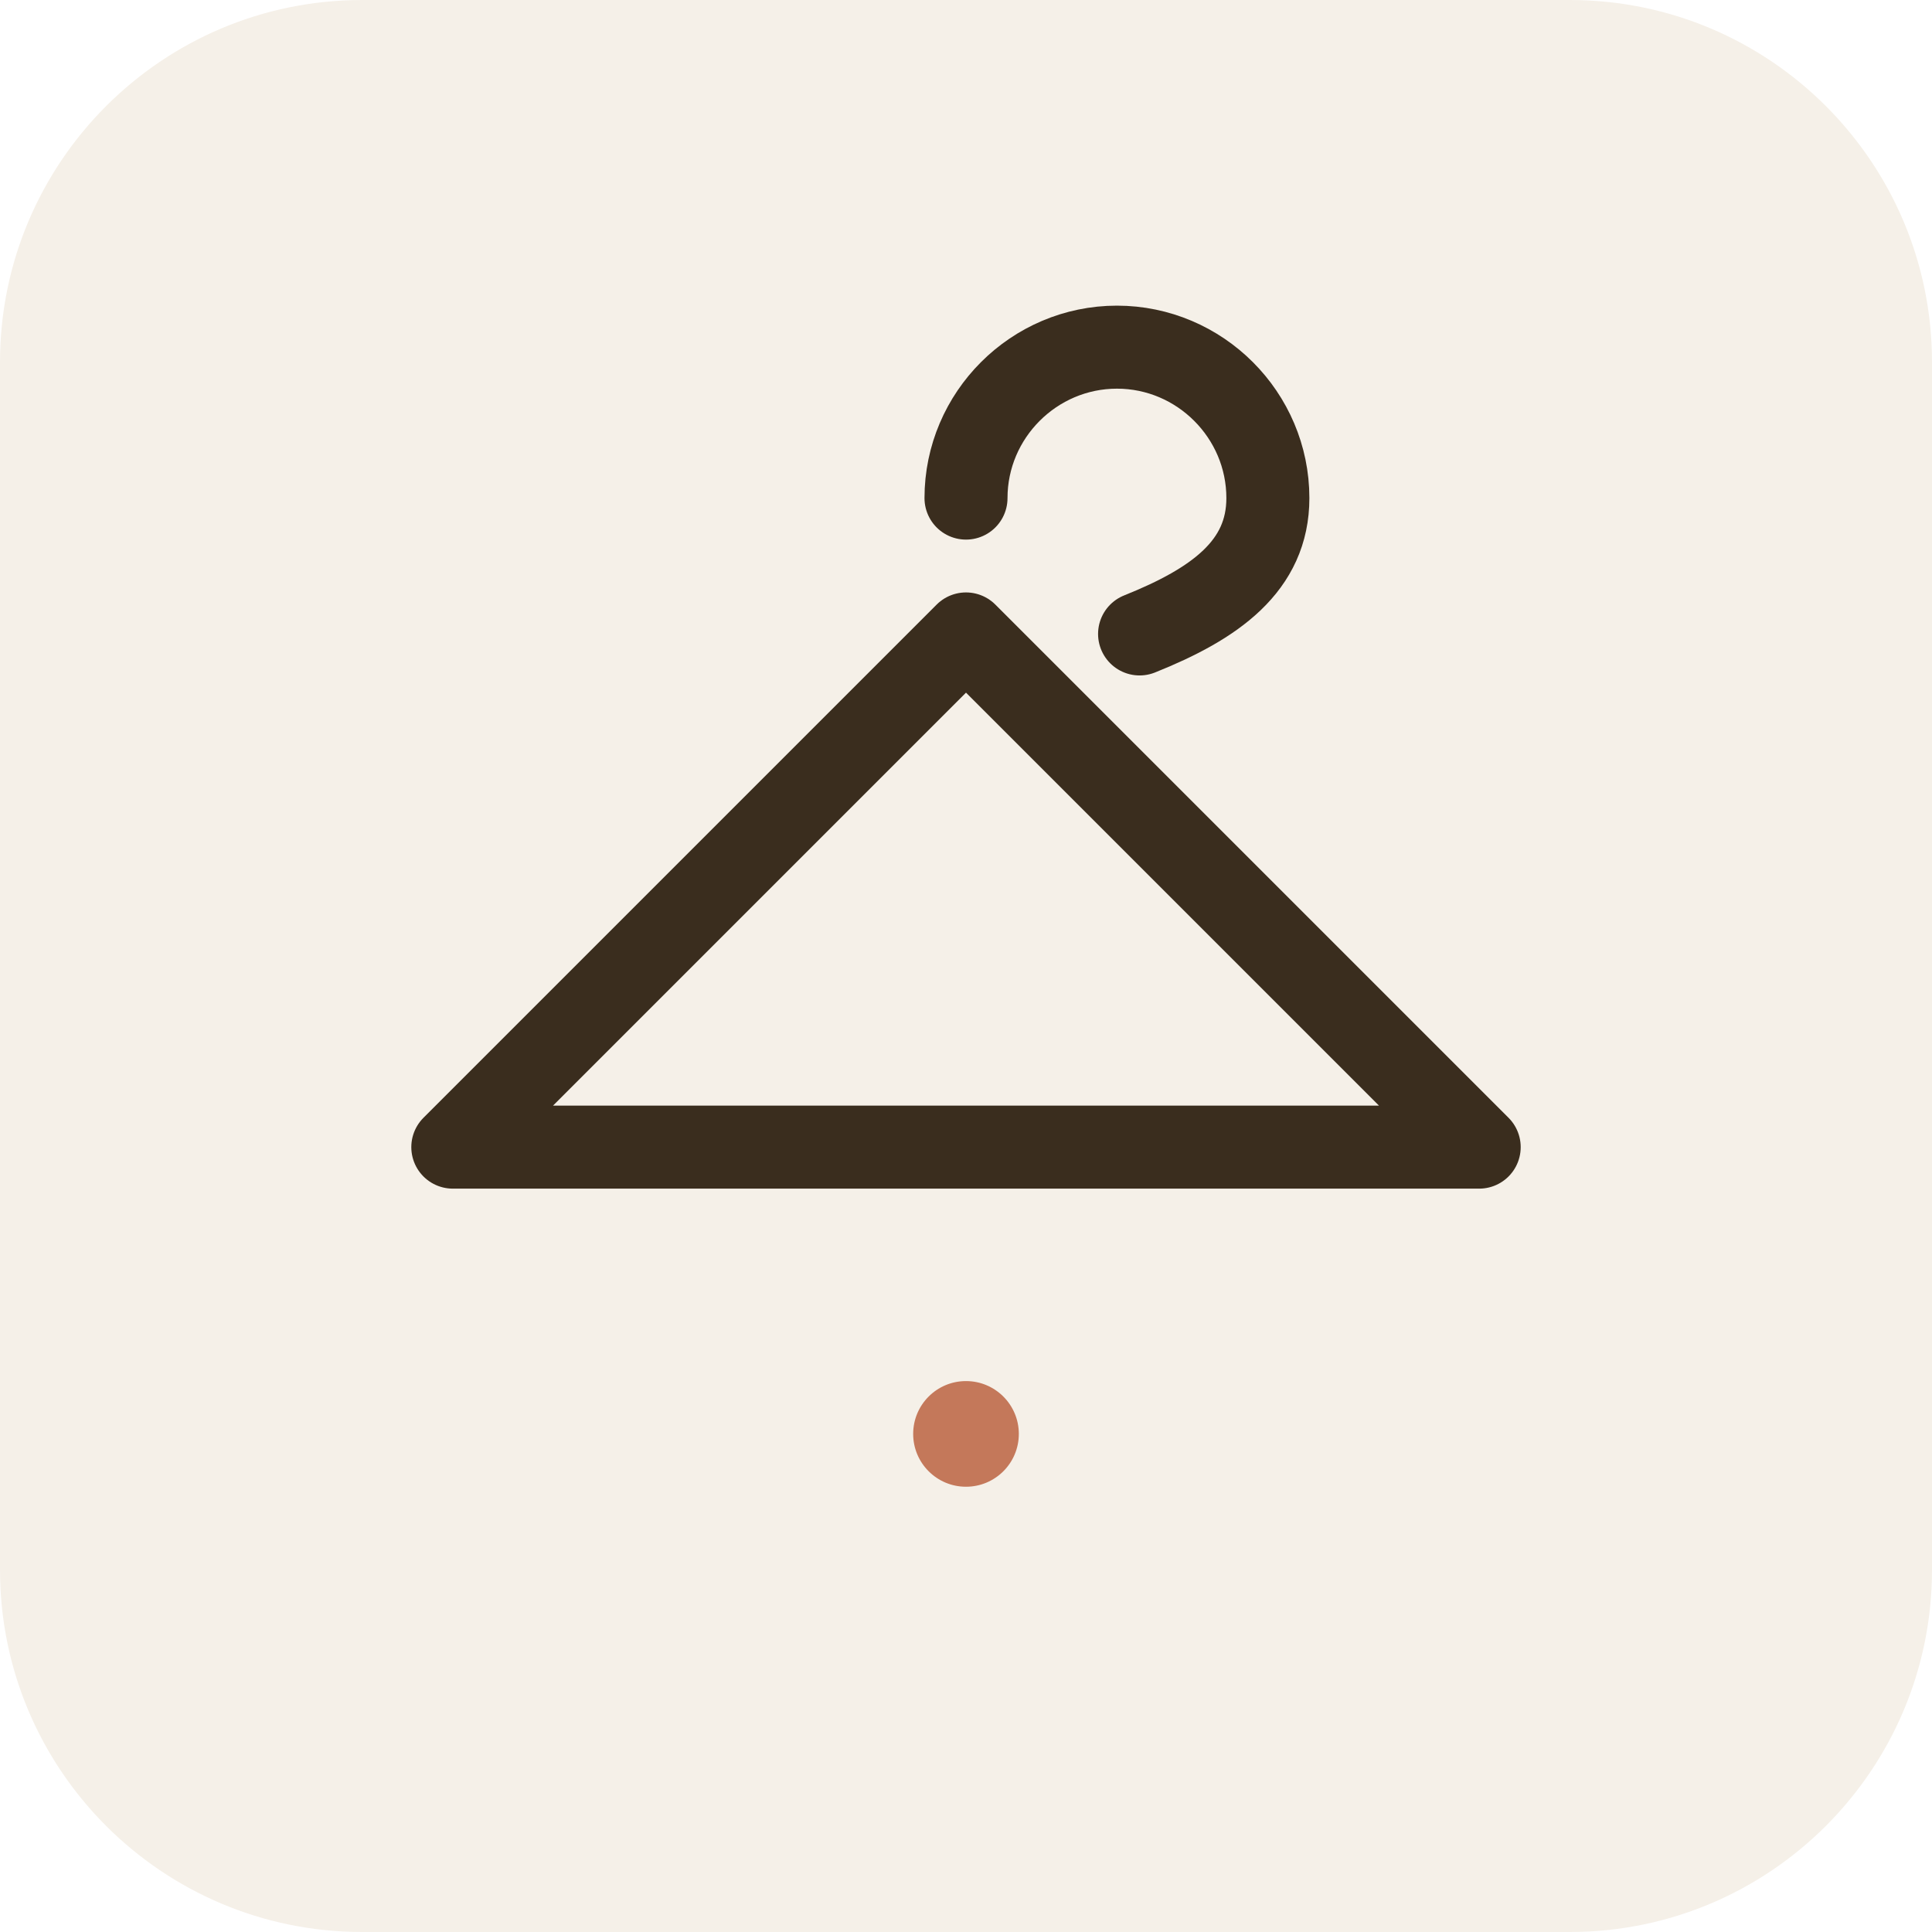
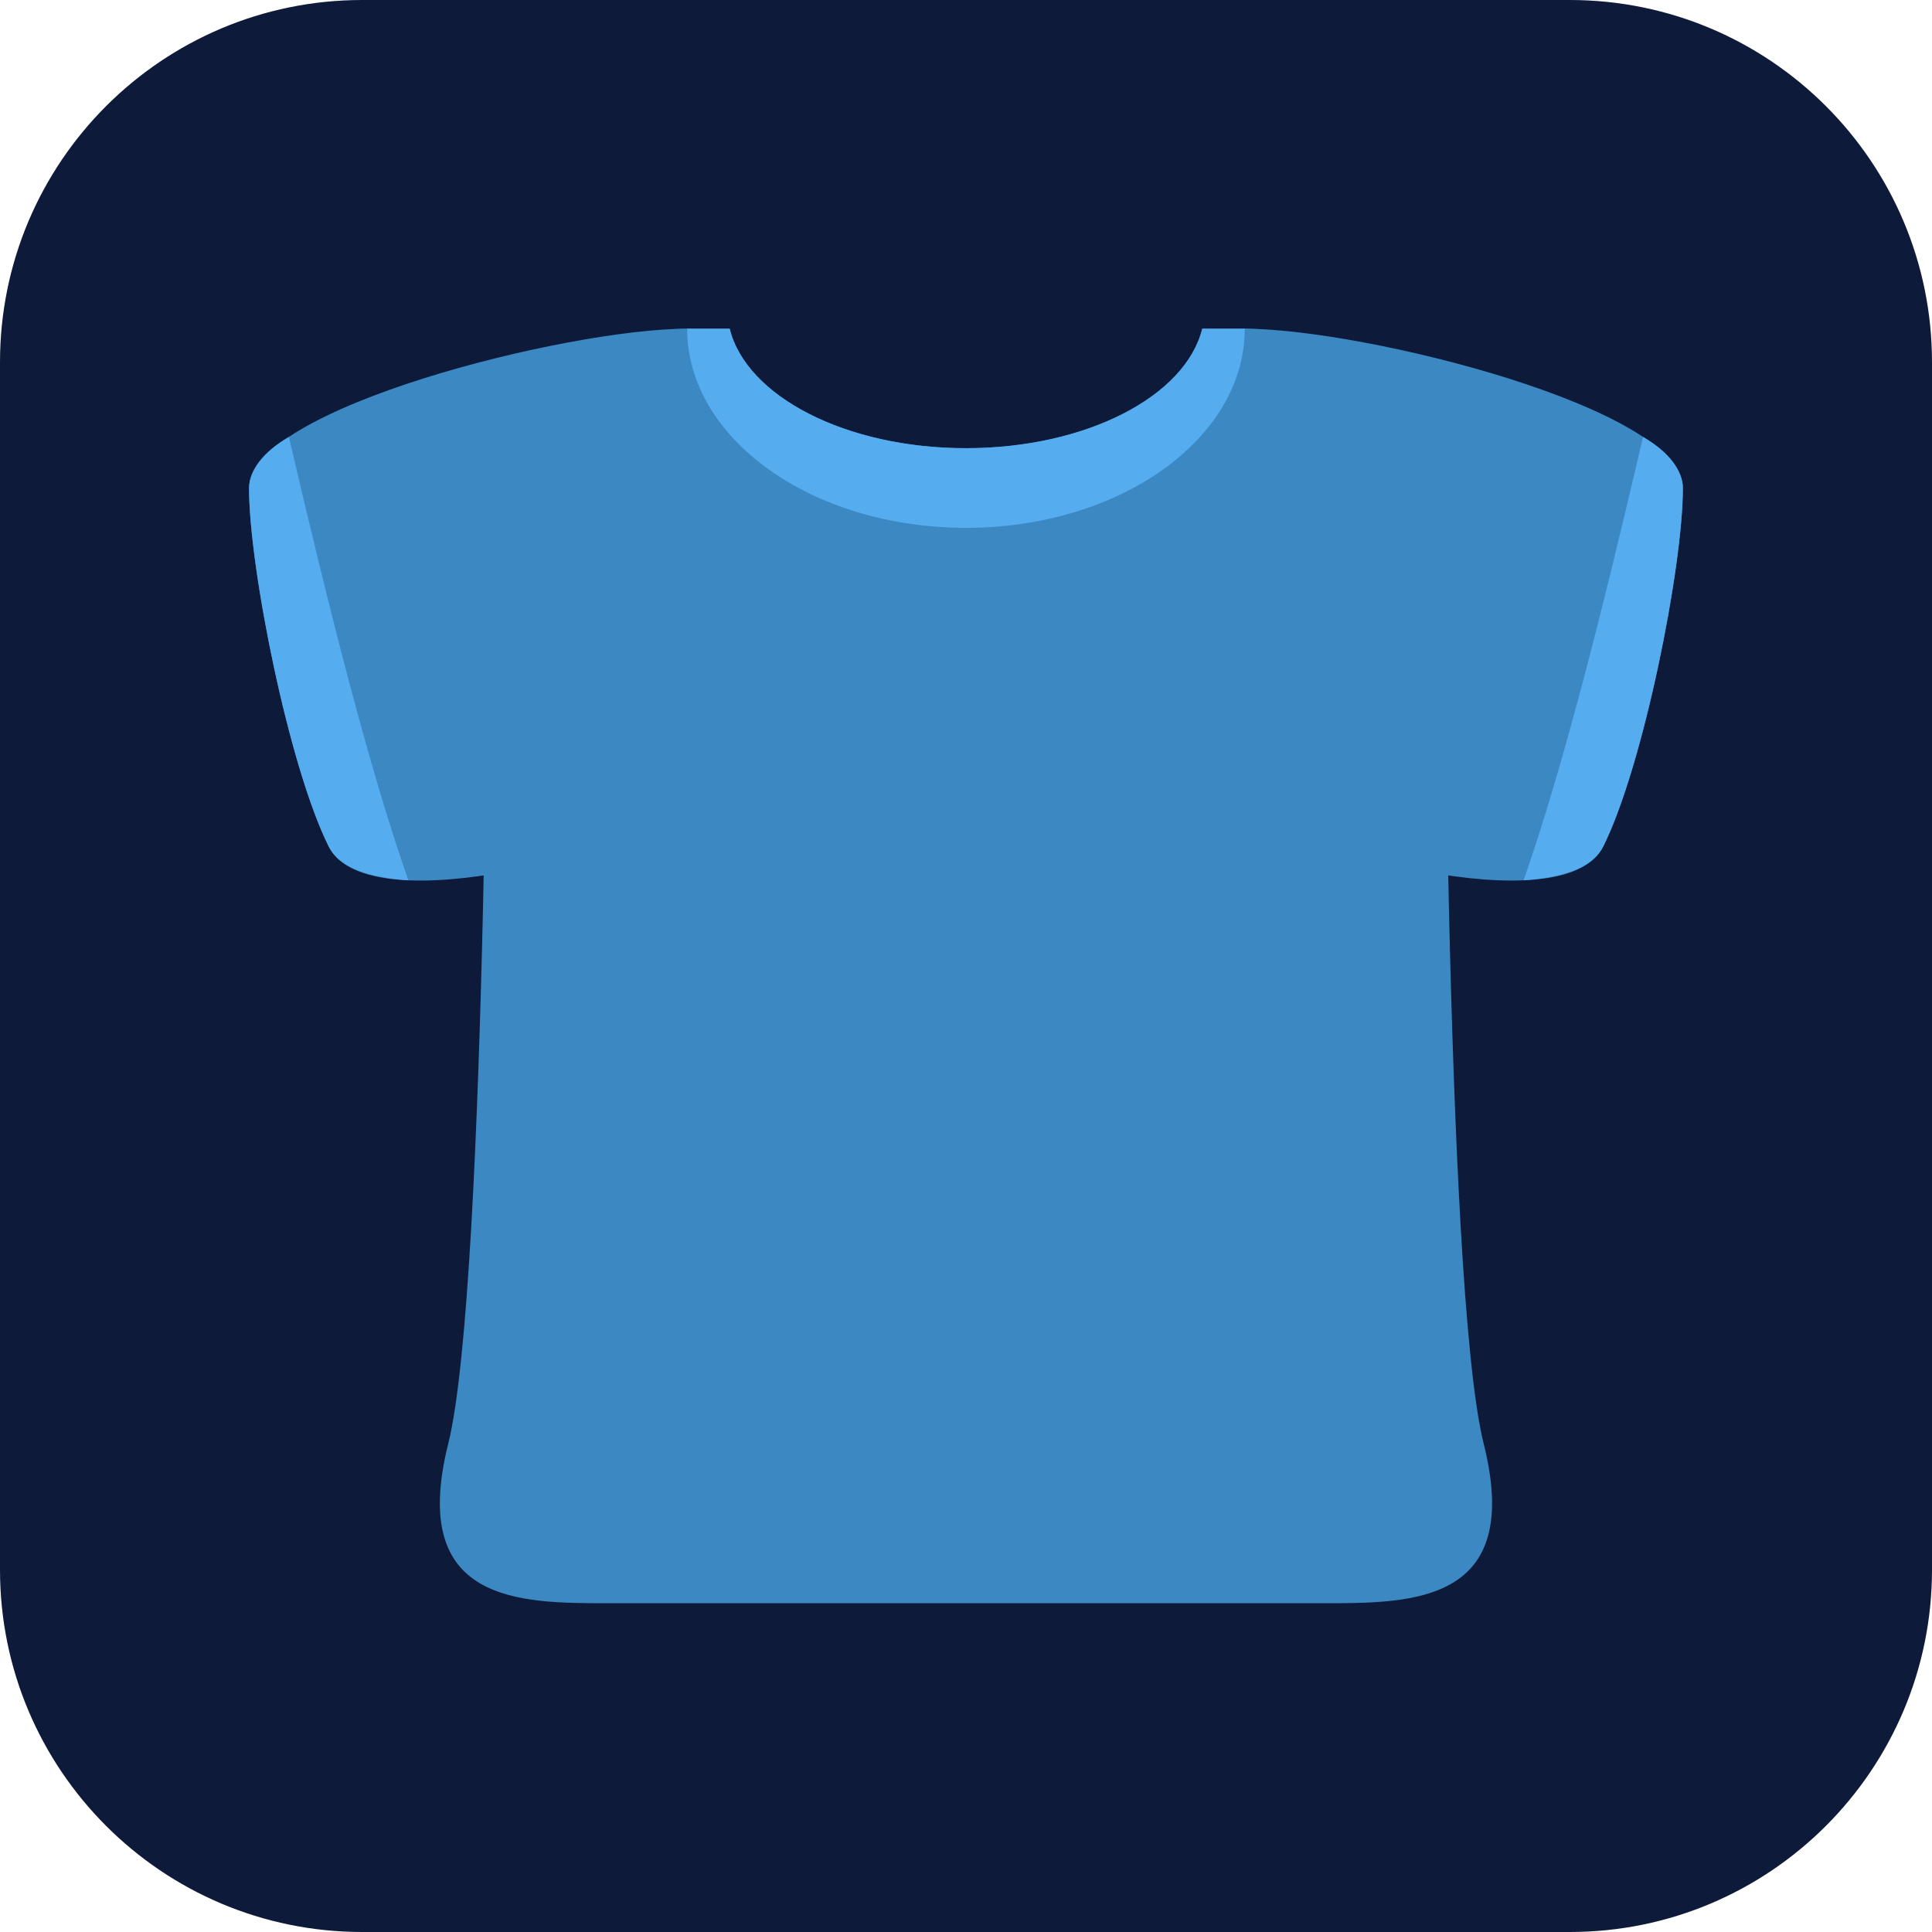
<svg xmlns="http://www.w3.org/2000/svg" viewBox="0 0 512 512">
-   <rect width="512" height="512" rx="96" fill="#f5f0e8" />
-   <g fill="none" stroke="#3a2d1e" stroke-width="22" stroke-linecap="round" stroke-linejoin="round">
-     <path d="M256 132c0-22 18-40 40-40s40 18 40 40c0 18-14 28-34 36" />
-     <path d="M256 168 L120 304 L392 304 Z" />
+   <rect width="512" height="512" rx="96" fill="#0d1a3a" />
+   <g transform="translate(66 66) scale(10.555)">
+     <path fill="#3B88C3" d="M11 2C8 2 0 4 0 6s1 7 2 9 8 0 9-1 2-12 0-12z" />
+     <path fill="#55ACEE" d="M1 4.717C.352 5.088 0 5.565 0 6c0 2 1 7 2 9 .281.562 1.039.777 2 .85C3 13 2 9 1 4.717z" />
+     <path fill="#3B88C3" d="M25 2c3 0 11 2 11 4s-1 7-2 9-8 0-9-1-2-12 0-12z" />
+     <path fill="#55ACEE" d="M35 4.717c.648.371 1 .848 1 1.283 0 2-1 7-2 9-.281.562-1.039.777-2 .85C33 13 34 9 35 4.717z" />
+     <path fill="#3B88C3" d="M25 2h-1.068C23.515 3.695 21.021 5 18 5s-5.515-1.305-5.932-3H11C8.791 2 6 3.791 6 6c0 0 0 20-1 24s1.791 4 4 4h18c2.209 0 5 0 4-4S30 6 30 6c0-2.209-2.791-4-5-4z" />
+     <path fill="#55ACEE" d="M18 7c3.866 0 7-2.239 7-5h-1.068C23.515 3.695 21.021 5 18 5s-5.515-1.305-5.932-3H11c0 2.761 3.134 5 7 5z" />
  </g>
-   <circle cx="256" cy="380" r="14" fill="#c4785a" />
</svg>
